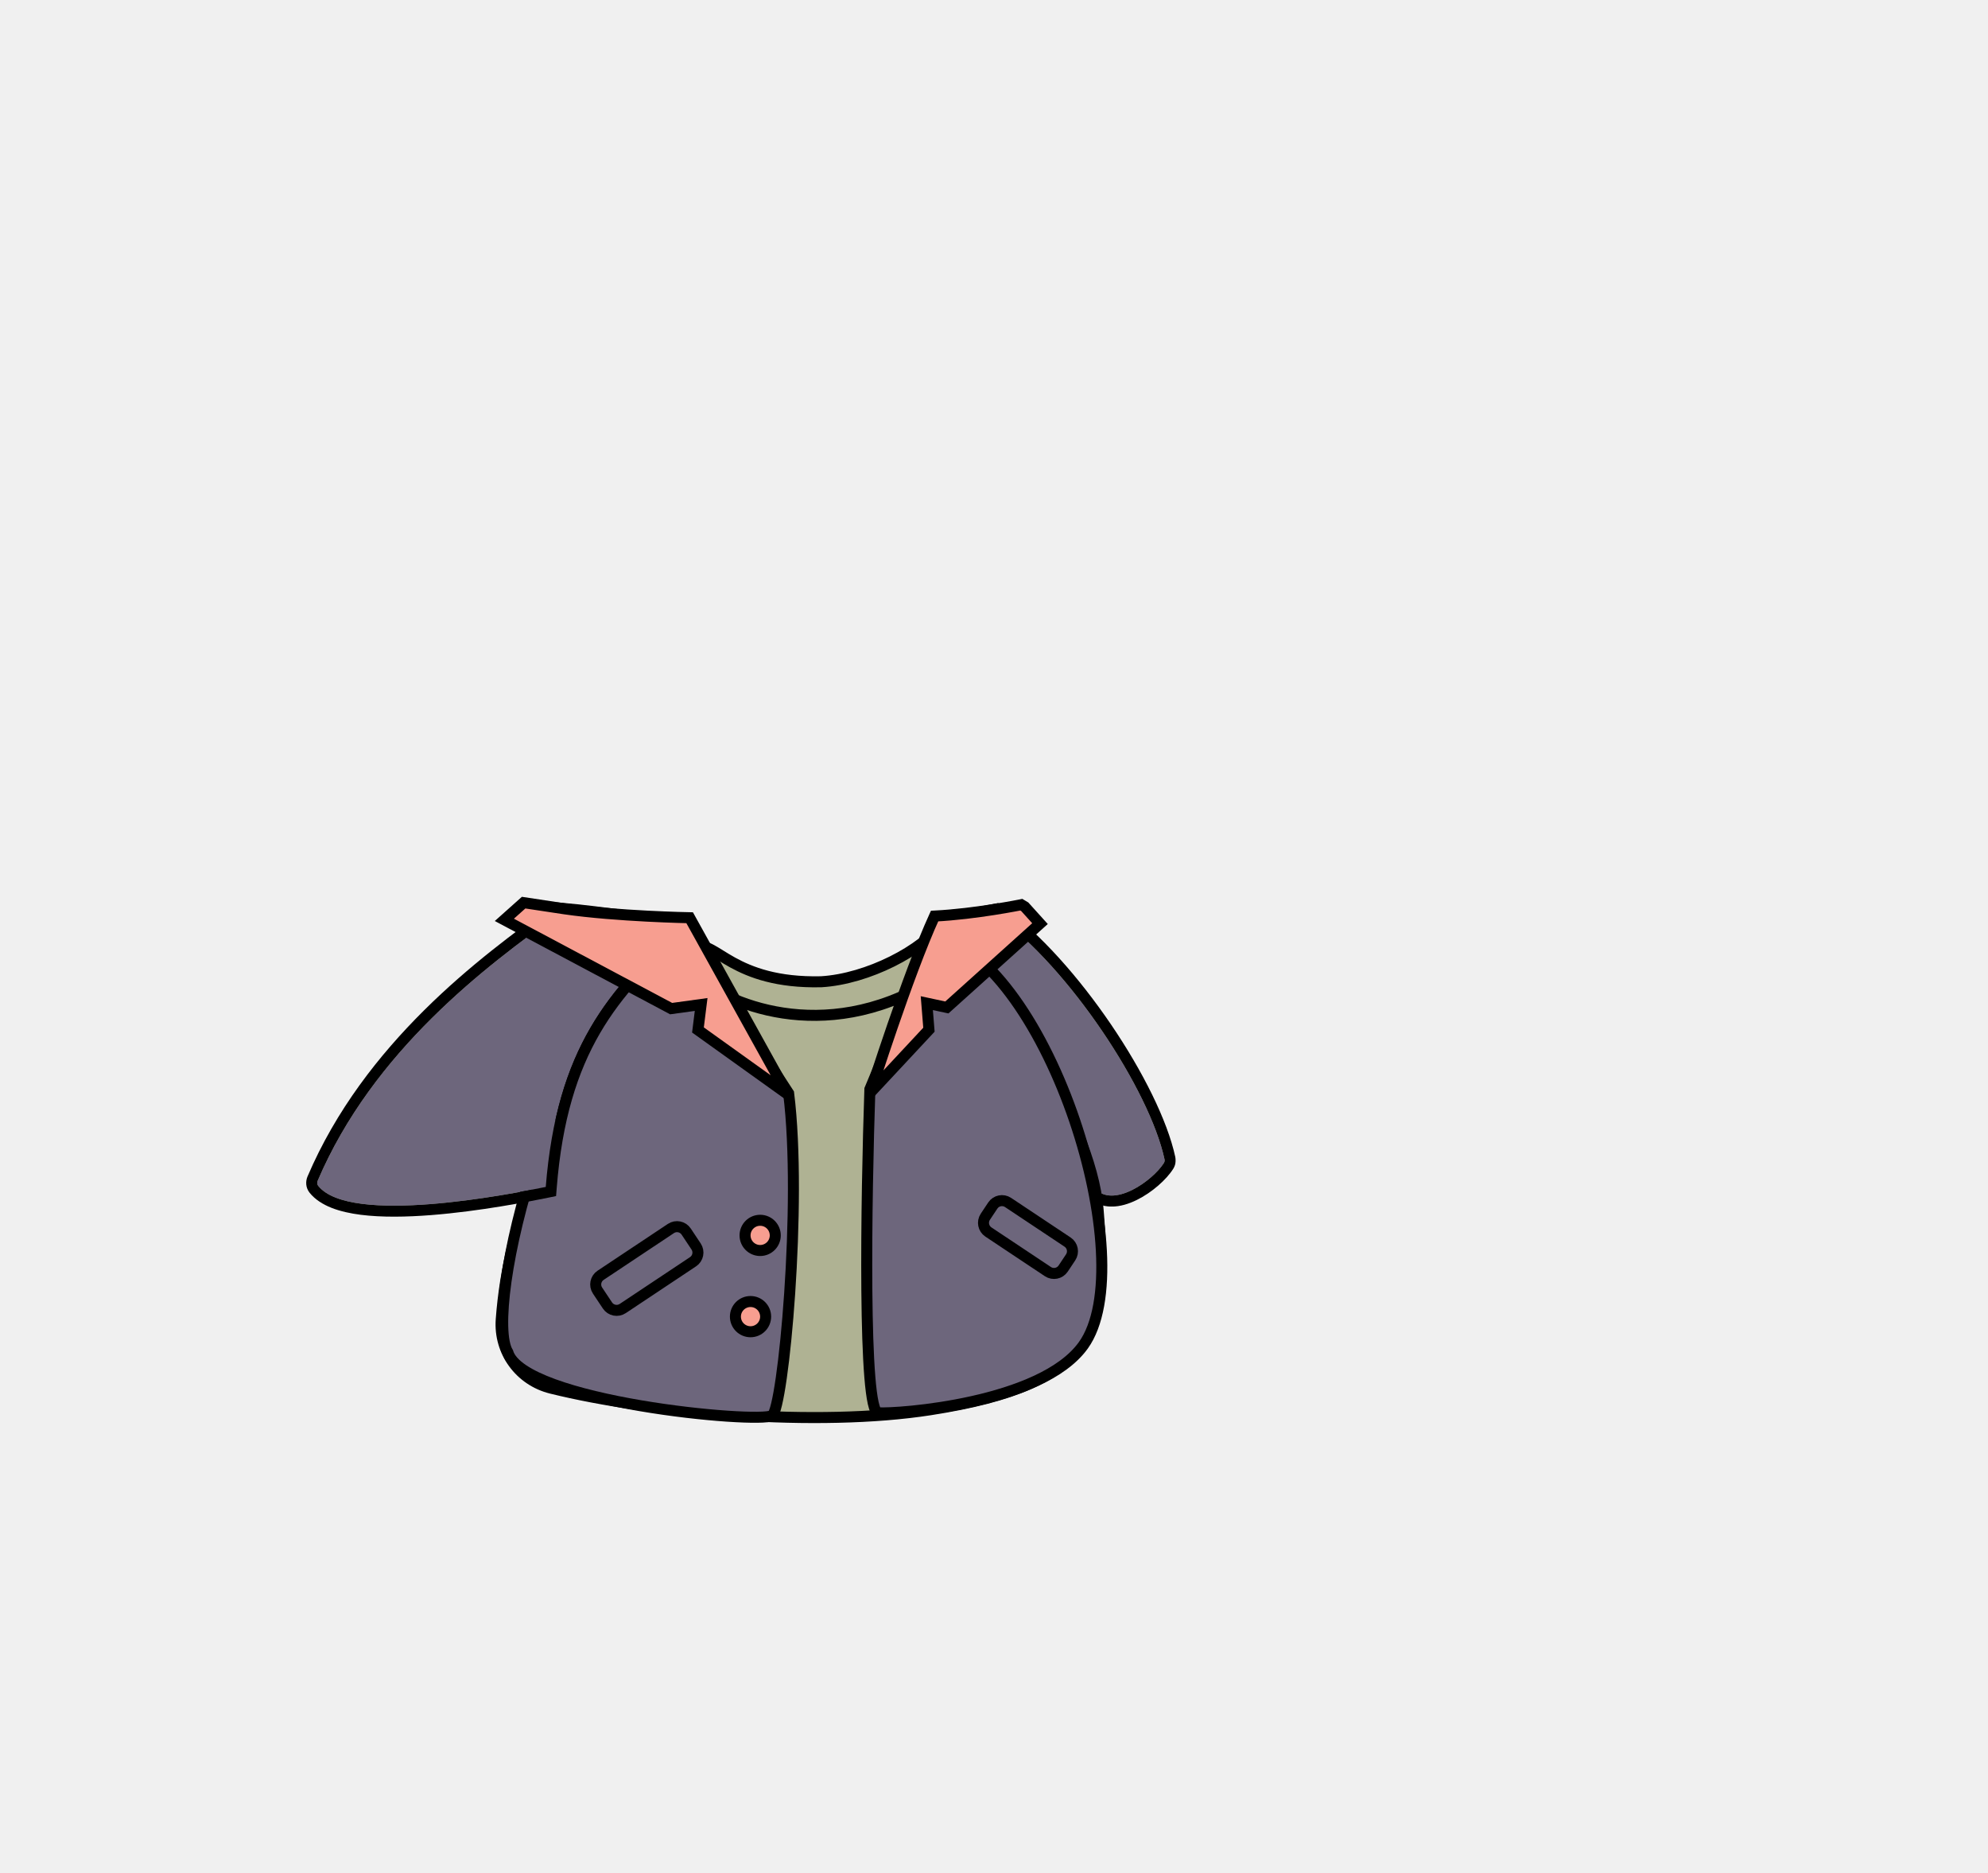
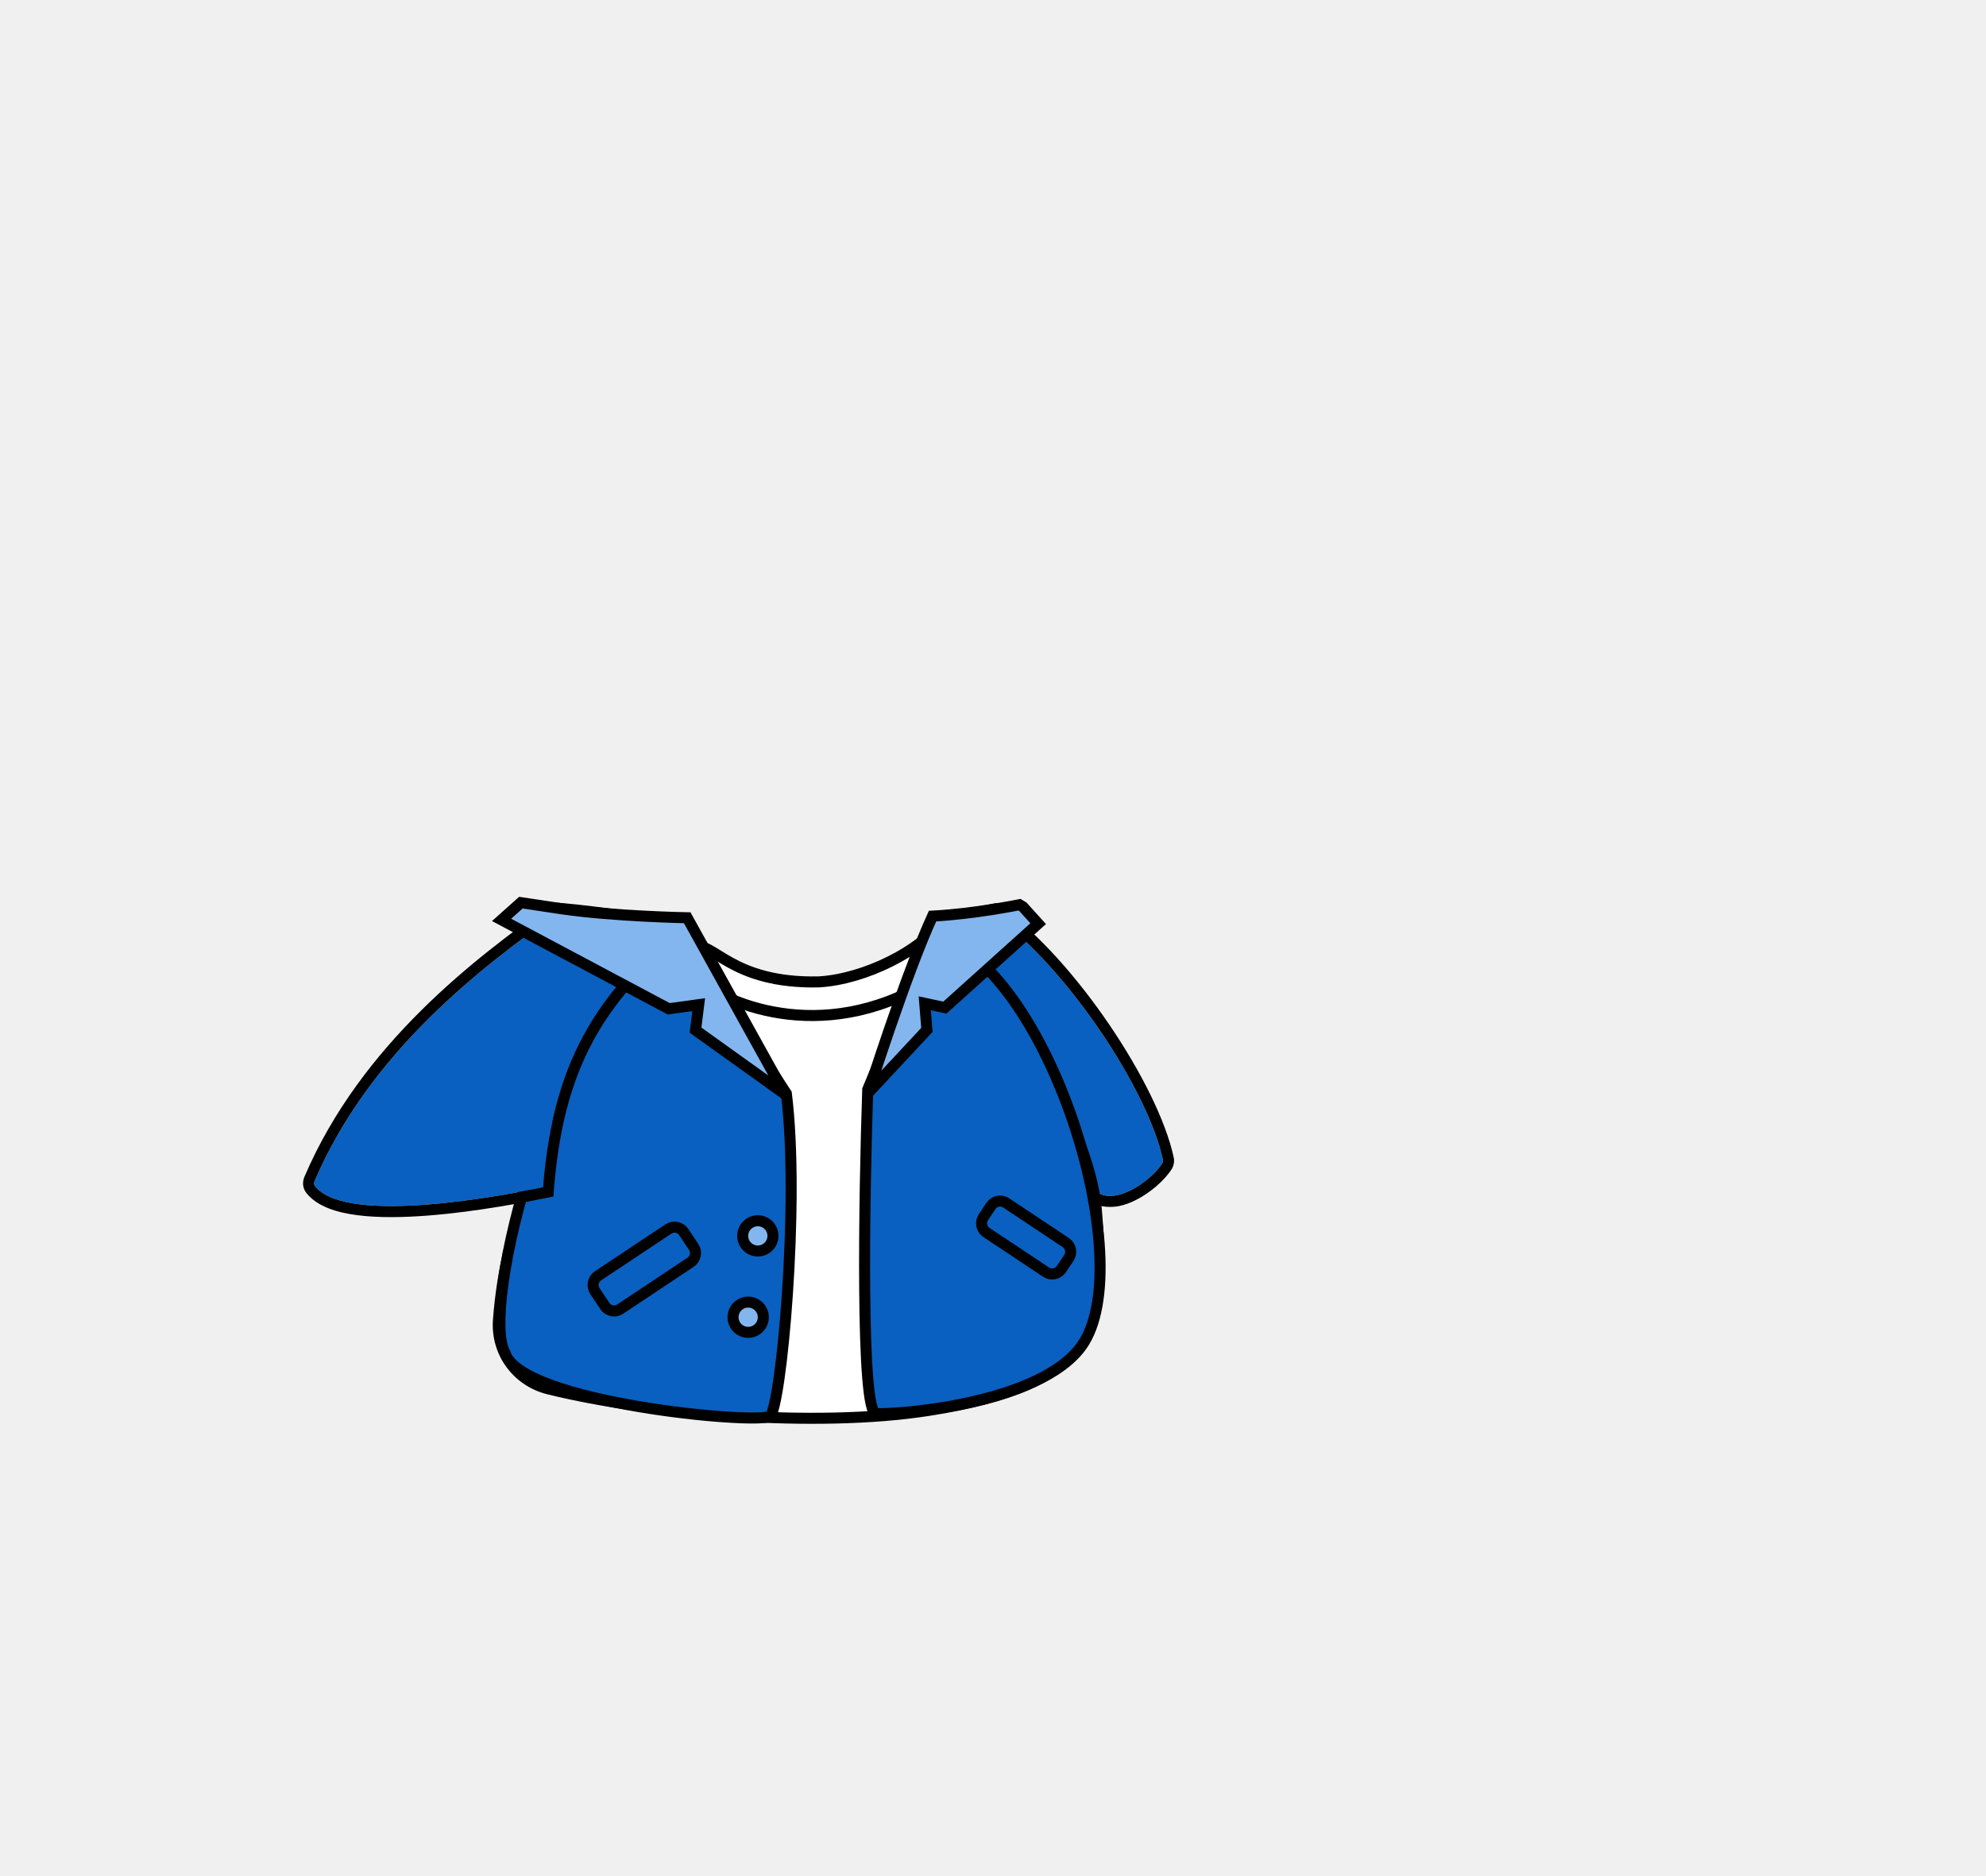
- <svg xmlns="http://www.w3.org/2000/svg" width="361" height="340" viewBox="0 0 361 340" fill="none">
-   <mask id="path-1-outside-1_1438_3561" maskUnits="userSpaceOnUse" x="169.537" y="163.082" width="44" height="56" fill="black">
-     <rect fill="white" x="169.537" y="163.082" width="44" height="56" />
-     <path d="M211.465 210.484C208.763 197.916 194.079 175.577 180.786 166.082C178.867 166.446 176.775 166.935 172.005 167.258C185.205 179.058 196.036 201.457 198.786 215.707C202.055 219.541 209.307 214.39 211.353 211.145C211.478 210.946 211.514 210.713 211.465 210.484Z" />
+ <svg xmlns="http://www.w3.org/2000/svg" width="360" height="340" viewBox="0 0 360 340" fill="none">
+   <mask id="path-1-outside-1_2069_28722" maskUnits="userSpaceOnUse" x="168.871" y="162.853" width="44" height="56" fill="black">
+     <rect fill="white" x="168.871" y="162.853" width="44" height="56" />
+     <path d="M210.799 210.255C208.097 197.687 193.413 175.348 180.12 165.853C178.201 166.217 176.109 166.706 171.339 167.029C184.539 178.829 195.37 201.228 198.12 215.478C201.389 219.312 208.641 214.161 210.687 210.916C210.812 210.717 210.848 210.484 210.799 210.255Z" />
  </mask>
-   <path d="M211.465 210.484C208.763 197.916 194.079 175.577 180.786 166.082C178.867 166.446 176.775 166.935 172.005 167.258C185.205 179.058 196.036 201.457 198.786 215.707C202.055 219.541 209.307 214.39 211.353 211.145C211.478 210.946 211.514 210.713 211.465 210.484Z" fill="#6D667C" />
-   <path d="M180.786 166.082L180.414 164.117L181.254 163.958L181.949 164.455L180.786 166.082ZM211.465 210.484L213.42 210.063L213.42 210.063L211.465 210.484ZM211.353 211.145L209.661 210.078L209.661 210.078L211.353 211.145ZM198.786 215.707L197.264 217.005L196.922 216.603L196.823 216.086L198.786 215.707ZM172.005 167.258L170.672 168.749C170.072 168.213 169.852 167.37 170.113 166.609C170.375 165.848 171.067 165.317 171.869 165.263L172.005 167.258ZM181.949 164.455C188.861 169.392 196.011 177.56 201.751 186.006C207.478 194.432 211.99 203.41 213.42 210.063L209.509 210.904C208.238 204.99 204.057 196.514 198.443 188.255C192.843 180.016 186.005 172.267 179.624 167.709L181.949 164.455ZM213.045 212.211C211.796 214.192 209.168 216.524 206.408 217.876C205.012 218.561 203.422 219.075 201.832 219.068C200.174 219.06 198.517 218.474 197.264 217.005L200.308 214.41C200.69 214.857 201.166 215.065 201.851 215.068C202.604 215.072 203.567 214.815 204.648 214.285C206.844 213.208 208.864 211.342 209.661 210.078L213.045 212.211ZM196.823 216.086C195.495 209.204 192.183 200.232 187.548 191.502C182.911 182.769 177.036 174.438 170.672 168.749L173.338 165.767C180.174 171.878 186.314 180.647 191.081 189.626C195.849 198.608 199.328 207.96 200.75 215.328L196.823 216.086ZM171.869 165.263C176.508 164.948 178.496 164.481 180.414 164.117L181.159 168.047C179.238 168.411 177.042 168.921 172.14 169.254L171.869 165.263ZM213.42 210.063C213.572 210.771 213.466 211.543 213.045 212.211L209.661 210.078C209.49 210.349 209.456 210.655 209.509 210.904L213.42 210.063Z" fill="black" mask="url(#path-1-outside-1_1438_3561)" />
-   <path d="M199.409 219.706C198.009 202.506 180.295 177.924 171.212 167.508C167.591 172.507 157.603 177.749 149.104 178.249C133.064 178.614 129.858 170.648 126.479 171.999C121.87 173.843 93.731 202.417 91.02 239.577C90.594 245.428 94.401 250.633 100.097 252.043C118.426 256.581 148.473 259.139 168.909 255.956C199.409 251.206 201.159 241.206 199.409 219.706Z" fill="#AFB293" stroke="black" stroke-width="2" />
-   <path d="M127.211 178.008C134.128 183.258 152.911 190.158 172.711 175.758" stroke="black" stroke-width="2" stroke-linecap="round" />
-   <path d="M157.961 197.758L169.727 169.5C190.727 175.25 207.477 229.25 196.727 244.25C189.097 254.896 162.961 256.758 159.461 256.508C156.661 256.308 157.294 217.258 157.961 197.758Z" fill="#6D667C" stroke="black" stroke-width="2" />
-   <path d="M143.21 198.508L123.227 167.75C100.227 184.5 87.629 238.084 92.218 245.524C94.946 254.576 137.711 258.508 140.211 257.008C142.211 255.808 145.71 218.508 143.21 198.508Z" fill="#6D667C" stroke="black" stroke-width="2" />
-   <mask id="path-7-outside-2_1438_3561" maskUnits="userSpaceOnUse" x="55.477" y="162.883" width="71" height="59" fill="black">
-     <rect fill="white" x="55.477" y="162.883" width="71" height="59" />
-     <path d="M57.682 214.393C67.757 190.79 88.26 175.401 101.586 165.883C110.837 166.634 115.693 168.008 123.692 167.758C110.492 179.558 101.103 190.375 99.103 215.5C92.477 216.85 63.574 222.534 57.78 215.298C57.575 215.042 57.553 214.693 57.682 214.393Z" />
+   <path d="M210.799 210.255C208.097 197.687 193.413 175.348 180.12 165.853C178.201 166.217 176.109 166.706 171.339 167.029C184.539 178.829 195.37 201.228 198.12 215.478C201.389 219.312 208.641 214.161 210.687 210.916C210.812 210.717 210.848 210.484 210.799 210.255Z" fill="#0960C0" />
+   <path d="M180.12 165.853L179.748 163.888L180.588 163.729L181.283 164.226L180.12 165.853ZM210.799 210.255L212.754 209.834L212.754 209.834L210.799 210.255ZM210.687 210.916L208.995 209.849L208.995 209.849L210.687 210.916ZM198.12 215.478L196.598 216.776L196.256 216.374L196.157 215.857L198.12 215.478ZM171.339 167.029L170.006 168.52C169.406 167.984 169.186 167.141 169.447 166.38C169.709 165.619 170.401 165.088 171.203 165.034L171.339 167.029ZM181.283 164.226C188.195 169.163 195.345 177.331 201.085 185.777C206.812 194.203 211.324 203.181 212.754 209.834L208.843 210.675C207.572 204.761 203.391 196.285 197.777 188.026C192.177 179.787 185.339 172.038 178.958 167.48L181.283 164.226ZM212.379 211.982C211.13 213.963 208.502 216.295 205.742 217.647C204.346 218.332 202.756 218.846 201.166 218.839C199.508 218.831 197.851 218.245 196.598 216.776L199.642 214.181C200.024 214.628 200.5 214.836 201.185 214.839C201.938 214.843 202.901 214.586 203.982 214.056C206.178 212.979 208.198 211.113 208.995 209.849L212.379 211.982ZM196.157 215.857C194.829 208.975 191.517 200.003 186.882 191.273C182.245 182.54 176.37 174.209 170.006 168.52L172.672 165.538C179.508 171.649 185.648 180.418 190.415 189.397C195.183 198.379 198.662 207.731 200.084 215.099L196.157 215.857ZM171.203 165.034C175.842 164.719 177.83 164.252 179.748 163.888L180.493 167.818C178.572 168.182 176.376 168.692 171.474 169.025L171.203 165.034ZM212.754 209.834C212.906 210.542 212.8 211.314 212.379 211.982L208.995 209.849C208.824 210.12 208.79 210.426 208.843 210.675L212.754 209.834Z" fill="black" mask="url(#path-1-outside-1_2069_28722)" />
+   <path d="M198.743 219.478C197.343 202.278 179.629 177.696 170.545 167.28C166.924 172.279 156.937 177.521 148.438 178.021C132.397 178.386 129.192 170.42 125.813 171.771C121.204 173.615 93.064 202.189 90.354 239.349C89.927 245.2 93.735 250.405 99.43 251.815C117.76 256.353 147.806 258.911 168.243 255.728C198.743 250.978 200.493 240.978 198.743 219.478Z" fill="white" stroke="black" stroke-width="2" />
+   <path d="M126.545 177.78C133.462 183.03 152.245 189.929 172.045 175.529" stroke="black" stroke-width="2" stroke-linecap="round" />
+   <path d="M157.295 197.53L169.061 169.271C190.061 175.021 206.811 229.021 196.061 244.021C188.431 254.668 162.295 256.53 158.795 256.28C155.995 256.08 156.628 217.03 157.295 197.53Z" fill="#0960C0" stroke="black" stroke-width="2" />
+   <path d="M142.544 198.28L122.561 167.521C99.561 184.271 86.963 237.855 91.552 245.296C94.28 254.348 137.045 258.28 139.545 256.78C141.545 255.58 145.044 218.28 142.544 198.28Z" fill="#0960C0" stroke="black" stroke-width="2" />
+   <mask id="path-7-outside-2_2069_28722" maskUnits="userSpaceOnUse" x="54.812" y="162.654" width="71" height="59" fill="black">
+     <rect fill="white" x="54.812" y="162.654" width="71" height="59" />
+     <path d="M57.016 214.164C67.091 190.562 87.594 175.173 100.92 165.654C110.171 166.405 115.027 167.78 123.026 167.529C109.826 179.329 100.437 190.146 98.436 215.271C91.811 216.621 62.908 222.306 57.114 215.069C56.909 214.814 56.887 214.465 57.016 214.164Z" />
  </mask>
-   <path d="M57.682 214.393C67.757 190.79 88.26 175.401 101.586 165.883C110.837 166.634 115.693 168.008 123.692 167.758C110.492 179.558 101.103 190.375 99.103 215.5C92.477 216.85 63.574 222.534 57.78 215.298C57.575 215.042 57.553 214.693 57.682 214.393Z" fill="#6D667C" />
-   <path d="M101.586 165.883L101.748 163.889L101.019 163.83L100.423 164.255L101.586 165.883ZM57.682 214.393L55.842 213.607L55.842 213.607L57.682 214.393ZM57.78 215.298L59.341 214.048L59.341 214.048L57.78 215.298ZM99.103 215.5L99.502 217.46L100.977 217.159L101.096 215.659L99.103 215.5ZM123.692 167.758L125.025 169.249C125.652 168.689 125.862 167.796 125.549 167.015C125.237 166.235 124.47 165.732 123.63 165.759L123.692 167.758ZM100.423 164.255C87.102 173.771 66.159 189.439 55.842 213.607L59.521 215.178C69.355 192.142 89.418 177.032 102.748 167.51L100.423 164.255ZM56.219 216.548C58.194 219.015 61.806 220.084 65.496 220.556C69.32 221.045 73.839 220.96 78.285 220.613C87.194 219.917 96.178 218.137 99.502 217.46L98.703 213.54C95.401 214.213 86.621 215.95 77.974 216.625C73.642 216.963 69.434 217.027 66.003 216.588C62.436 216.132 60.262 215.198 59.341 214.048L56.219 216.548ZM101.096 215.659C102.077 203.334 104.858 194.649 108.927 187.636C113.011 180.598 118.464 175.114 125.025 169.249L122.359 166.267C115.721 172.201 109.879 178.026 105.468 185.628C101.042 193.254 98.128 202.541 97.109 215.341L101.096 215.659ZM123.63 165.759C119.771 165.88 116.667 165.61 113.348 165.21C110.04 164.811 106.425 164.269 101.748 163.889L101.424 167.876C105.998 168.247 109.436 168.768 112.869 169.181C116.291 169.594 119.615 169.886 123.755 169.757L123.63 165.759ZM55.842 213.607C55.475 214.468 55.479 215.623 56.219 216.548L59.341 214.048C59.672 214.461 59.632 214.919 59.521 215.178L55.842 213.607Z" fill="black" mask="url(#path-7-outside-2_1438_3561)" />
-   <circle cx="138.037" cy="224.298" r="2.744" fill="#F79E90" stroke="black" stroke-width="2" />
-   <circle cx="136.287" cy="239.048" r="2.744" fill="#F79E90" stroke="black" stroke-width="2" />
-   <rect x="127.512" y="227.974" width="19.334" height="7.25" rx="2" transform="rotate(146.359 127.512 227.974)" fill="#6D667C" stroke="black" stroke-width="2" />
-   <rect x="-1.387" y="0.279" width="16.979" height="6.442" rx="2" transform="matrix(0.832521 0.553994 0.553994 -0.832521 178.82 223.577)" fill="#6D667C" stroke="black" stroke-width="2" />
-   <path d="M188.853 167.694L186.086 164.631L185.461 164.256C185.461 164.256 177.211 165.945 169.711 166.319C164.836 176.944 158.086 198.319 158.086 198.319L168.685 186.954L168.297 182.131L171.939 182.913L188.853 167.694Z" fill="#F79E90" />
-   <path d="M186.086 164.631L186.6 163.774L186.728 163.85L186.828 163.961L186.086 164.631ZM188.853 167.694L189.595 167.023L190.266 167.767L189.521 168.437L188.853 167.694ZM171.939 182.913L172.608 183.657L172.229 183.998L171.73 183.891L171.939 182.913ZM168.297 182.131L167.301 182.212L167.193 180.872L168.507 181.154L168.297 182.131ZM168.685 186.954L169.682 186.874L169.717 187.313L169.416 187.636L168.685 186.954ZM158.086 198.319L158.817 199.001C158.499 199.343 157.986 199.418 157.582 199.183C157.178 198.947 156.992 198.464 157.132 198.018L158.086 198.319ZM169.711 166.319L168.802 165.902L169.055 165.35L169.661 165.32L169.711 166.319ZM185.461 164.256L185.26 163.276L185.642 163.198L185.975 163.399L185.461 164.256ZM186.828 163.961L189.595 167.023L188.11 168.364L185.344 165.301L186.828 163.961ZM189.521 168.437L172.608 183.657L171.271 182.17L188.184 166.95L189.521 168.437ZM171.73 183.891L168.087 183.109L168.507 181.154L172.149 181.936L171.73 183.891ZM169.294 182.051L169.682 186.874L167.688 187.034L167.301 182.212L169.294 182.051ZM169.416 187.636L158.817 199.001L157.355 197.637L167.953 186.272L169.416 187.636ZM158.086 198.319C157.132 198.018 157.132 198.018 157.132 198.018C157.133 198.017 157.133 198.017 157.133 198.017C157.133 198.016 157.133 198.015 157.134 198.014C157.135 198.011 157.136 198.007 157.137 198.002C157.141 197.991 157.146 197.976 157.152 197.955C157.165 197.914 157.185 197.853 157.21 197.773C157.261 197.613 157.336 197.378 157.433 197.074C157.628 196.468 157.911 195.589 158.266 194.503C158.976 192.329 159.974 189.32 161.125 185.978C163.422 179.306 166.342 171.264 168.802 165.902L170.62 166.736C168.205 171.999 165.313 179.957 163.016 186.629C161.87 189.959 160.875 192.957 160.167 195.124C159.813 196.207 159.531 197.081 159.338 197.685C159.241 197.987 159.166 198.221 159.116 198.38C159.091 198.459 159.072 198.519 159.059 198.56C159.052 198.58 159.047 198.595 159.044 198.605C159.043 198.61 159.041 198.614 159.041 198.617C159.04 198.618 159.04 198.619 159.04 198.619C159.04 198.62 159.04 198.62 159.04 198.62C159.04 198.62 159.04 198.62 158.086 198.319ZM169.661 165.32C173.362 165.135 177.26 164.626 180.244 164.159C181.734 163.926 182.99 163.705 183.873 163.542C184.315 163.461 184.663 163.394 184.9 163.348C185.019 163.325 185.109 163.307 185.17 163.295C185.201 163.288 185.223 163.284 185.239 163.281C185.246 163.279 185.252 163.278 185.255 163.277C185.257 163.277 185.259 163.277 185.259 163.277C185.26 163.276 185.26 163.276 185.26 163.276C185.26 163.276 185.26 163.276 185.26 163.276C185.26 163.276 185.26 163.276 185.461 164.256C185.661 165.236 185.661 165.236 185.661 165.236C185.661 165.236 185.661 165.236 185.661 165.236C185.661 165.236 185.66 165.236 185.659 165.236C185.658 165.236 185.657 165.237 185.654 165.237C185.65 165.238 185.644 165.239 185.635 165.241C185.619 165.244 185.595 165.249 185.563 165.256C185.499 165.268 185.405 165.287 185.283 165.311C185.04 165.358 184.685 165.426 184.236 165.509C183.338 165.675 182.063 165.899 180.553 166.135C177.537 166.607 173.56 167.128 169.761 167.317L169.661 165.32ZM185.975 163.399L186.6 163.774L185.571 165.489L184.946 165.114L185.975 163.399Z" fill="black" />
-   <path d="M91.586 167.008L95.086 163.883L102.523 165.006C112.023 166.382 125.235 166.624 125.235 166.624L142.971 198.624L126.742 186.999L127.321 182.374L121.873 183.124L91.586 167.008Z" fill="#F79E90" stroke="black" stroke-width="2" />
+   <path d="M57.016 214.164C67.091 190.562 87.594 175.173 100.92 165.654C110.171 166.405 115.027 167.78 123.026 167.529C109.826 179.329 100.437 190.146 98.436 215.271C91.811 216.621 62.908 222.306 57.114 215.069C56.909 214.814 56.887 214.465 57.016 214.164Z" fill="#0960C0" />
+   <path d="M100.92 165.654L101.082 163.661L100.353 163.602L99.757 164.027L100.92 165.654ZM57.016 214.164L55.176 213.379L55.176 213.379L57.016 214.164ZM57.114 215.069L58.675 213.819L58.675 213.819L57.114 215.069ZM98.436 215.271L98.836 217.231L100.311 216.931L100.43 215.43L98.436 215.271ZM123.026 167.529L124.359 169.02C124.986 168.46 125.196 167.567 124.883 166.787C124.571 166.006 123.804 165.504 122.964 165.53L123.026 167.529ZM99.757 164.027C86.436 173.542 65.493 189.211 55.176 213.379L58.855 214.949C68.689 191.913 88.752 176.804 102.082 167.282L99.757 164.027ZM55.553 216.319C57.528 218.787 61.14 219.856 64.83 220.327C68.654 220.816 73.173 220.731 77.619 220.384C86.528 219.689 95.512 217.908 98.836 217.231L98.037 213.312C94.735 213.984 85.955 215.721 77.308 216.396C72.976 216.734 68.768 216.798 65.337 216.36C61.77 215.904 59.596 214.97 58.675 213.819L55.553 216.319ZM100.43 215.43C101.411 203.105 104.192 194.421 108.261 187.407C112.345 180.369 117.798 174.886 124.359 169.02L121.693 166.038C115.055 171.973 109.213 177.798 104.802 185.4C100.376 193.026 97.462 202.313 96.443 215.113L100.43 215.43ZM122.964 165.53C119.105 165.651 116.001 165.382 112.682 164.982C109.374 164.583 105.759 164.04 101.082 163.661L100.758 167.648C105.332 168.019 108.77 168.539 112.203 168.953C115.625 169.365 118.949 169.658 123.089 169.528L122.964 165.53ZM55.176 213.379C54.809 214.24 54.813 215.395 55.553 216.319L58.675 213.819C59.006 214.233 58.965 214.69 58.855 214.949L55.176 213.379Z" fill="black" mask="url(#path-7-outside-2_2069_28722)" />
+   <circle cx="137.371" cy="224.07" r="2.744" fill="#83B6EE" stroke="black" stroke-width="2" />
+   <circle cx="135.621" cy="238.82" r="2.744" fill="#83B6EE" stroke="black" stroke-width="2" />
+   <rect x="126.846" y="227.746" width="19.334" height="7.25" rx="2" transform="rotate(146.359 126.846 227.746)" fill="#0960C0" stroke="black" stroke-width="2" />
+   <rect x="-1.387" y="0.279" width="16.979" height="6.442" rx="2" transform="matrix(0.832521 0.553994 0.553994 -0.832521 178.154 223.349)" fill="#0960C0" stroke="black" stroke-width="2" />
+   <path d="M188.187 167.466L185.42 164.403L184.795 164.028C184.795 164.028 176.545 165.717 169.045 166.091C164.17 176.716 157.42 198.091 157.42 198.091L168.019 186.726L167.631 181.903L171.273 182.685L188.187 167.466Z" fill="#83B6EE" />
+   <path d="M185.42 164.403L185.934 163.546L186.062 163.622L186.162 163.733L185.42 164.403ZM188.187 167.466L188.929 166.795L189.6 167.539L188.855 168.209L188.187 167.466ZM171.273 182.685L171.942 183.429L171.563 183.77L171.064 183.663L171.273 182.685ZM167.631 181.903L166.635 181.984L166.527 180.643L167.841 180.926L167.631 181.903ZM168.019 186.726L169.016 186.646L169.051 187.085L168.75 187.408L168.019 186.726ZM157.42 198.091L158.151 198.773C157.833 199.115 157.32 199.19 156.916 198.955C156.512 198.719 156.326 198.236 156.466 197.79L157.42 198.091ZM169.045 166.091L168.136 165.674L168.389 165.122L168.995 165.092L169.045 166.091ZM184.795 164.028L184.594 163.048L184.976 162.97L185.309 163.171L184.795 164.028ZM186.162 163.733L188.929 166.795L187.444 168.136L184.678 165.073L186.162 163.733ZM188.855 168.209L171.942 183.429L170.605 181.942L187.518 166.722L188.855 168.209ZM171.064 183.663L167.421 182.881L167.841 180.926L171.483 181.708L171.064 183.663ZM168.628 181.823L169.016 186.646L167.022 186.806L166.635 181.984L168.628 181.823ZM168.75 187.408L158.151 198.773L156.689 197.409L167.287 186.044L168.75 187.408ZM157.42 198.091C156.466 197.79 156.466 197.79 156.466 197.79C156.466 197.789 156.467 197.789 156.467 197.789C156.467 197.788 156.467 197.787 156.468 197.786C156.468 197.783 156.47 197.779 156.471 197.774C156.475 197.763 156.48 197.748 156.486 197.727C156.499 197.686 156.519 197.625 156.544 197.545C156.595 197.385 156.67 197.15 156.767 196.846C156.962 196.24 157.245 195.361 157.6 194.275C158.31 192.101 159.308 189.092 160.459 185.75C162.756 179.078 165.676 171.036 168.136 165.674L169.954 166.508C167.539 171.77 164.647 179.729 162.35 186.401C161.204 189.73 160.209 192.729 159.501 194.896C159.147 195.979 158.865 196.853 158.672 197.457C158.575 197.759 158.5 197.993 158.45 198.152C158.425 198.231 158.406 198.291 158.393 198.331C158.386 198.352 158.381 198.367 158.378 198.377C158.377 198.382 158.375 198.386 158.375 198.388C158.374 198.39 158.374 198.391 158.374 198.391C158.374 198.392 158.374 198.392 158.374 198.392C158.374 198.392 158.374 198.392 157.42 198.091ZM168.995 165.092C172.695 164.907 176.594 164.397 179.578 163.931C181.068 163.698 182.324 163.477 183.207 163.314C183.649 163.233 183.997 163.166 184.234 163.12C184.353 163.097 184.443 163.079 184.504 163.067C184.535 163.06 184.557 163.056 184.573 163.053C184.58 163.051 184.586 163.05 184.589 163.049C184.591 163.049 184.593 163.049 184.593 163.049C184.594 163.048 184.594 163.048 184.594 163.048C184.594 163.048 184.594 163.048 184.594 163.048C184.594 163.048 184.594 163.048 184.795 164.028C184.995 165.008 184.995 165.008 184.995 165.008C184.995 165.008 184.995 165.008 184.995 165.008C184.994 165.008 184.994 165.008 184.993 165.008C184.992 165.008 184.991 165.009 184.988 165.009C184.984 165.01 184.978 165.011 184.969 165.013C184.953 165.016 184.929 165.021 184.897 165.028C184.833 165.04 184.739 165.059 184.617 165.083C184.374 165.13 184.019 165.198 183.57 165.281C182.672 165.447 181.397 165.671 179.887 165.907C176.871 166.379 172.894 166.9 169.095 167.089L168.995 165.092ZM185.309 163.171L185.934 163.546L184.905 165.261L184.28 164.886L185.309 163.171Z" fill="black" />
+   <path d="M90.92 166.779L94.42 163.654L101.857 164.777C111.357 166.153 124.569 166.395 124.569 166.395L142.305 198.395L126.076 186.77L126.655 182.145L121.207 182.895L90.92 166.779Z" fill="#83B6EE" stroke="black" stroke-width="2" />
</svg>
